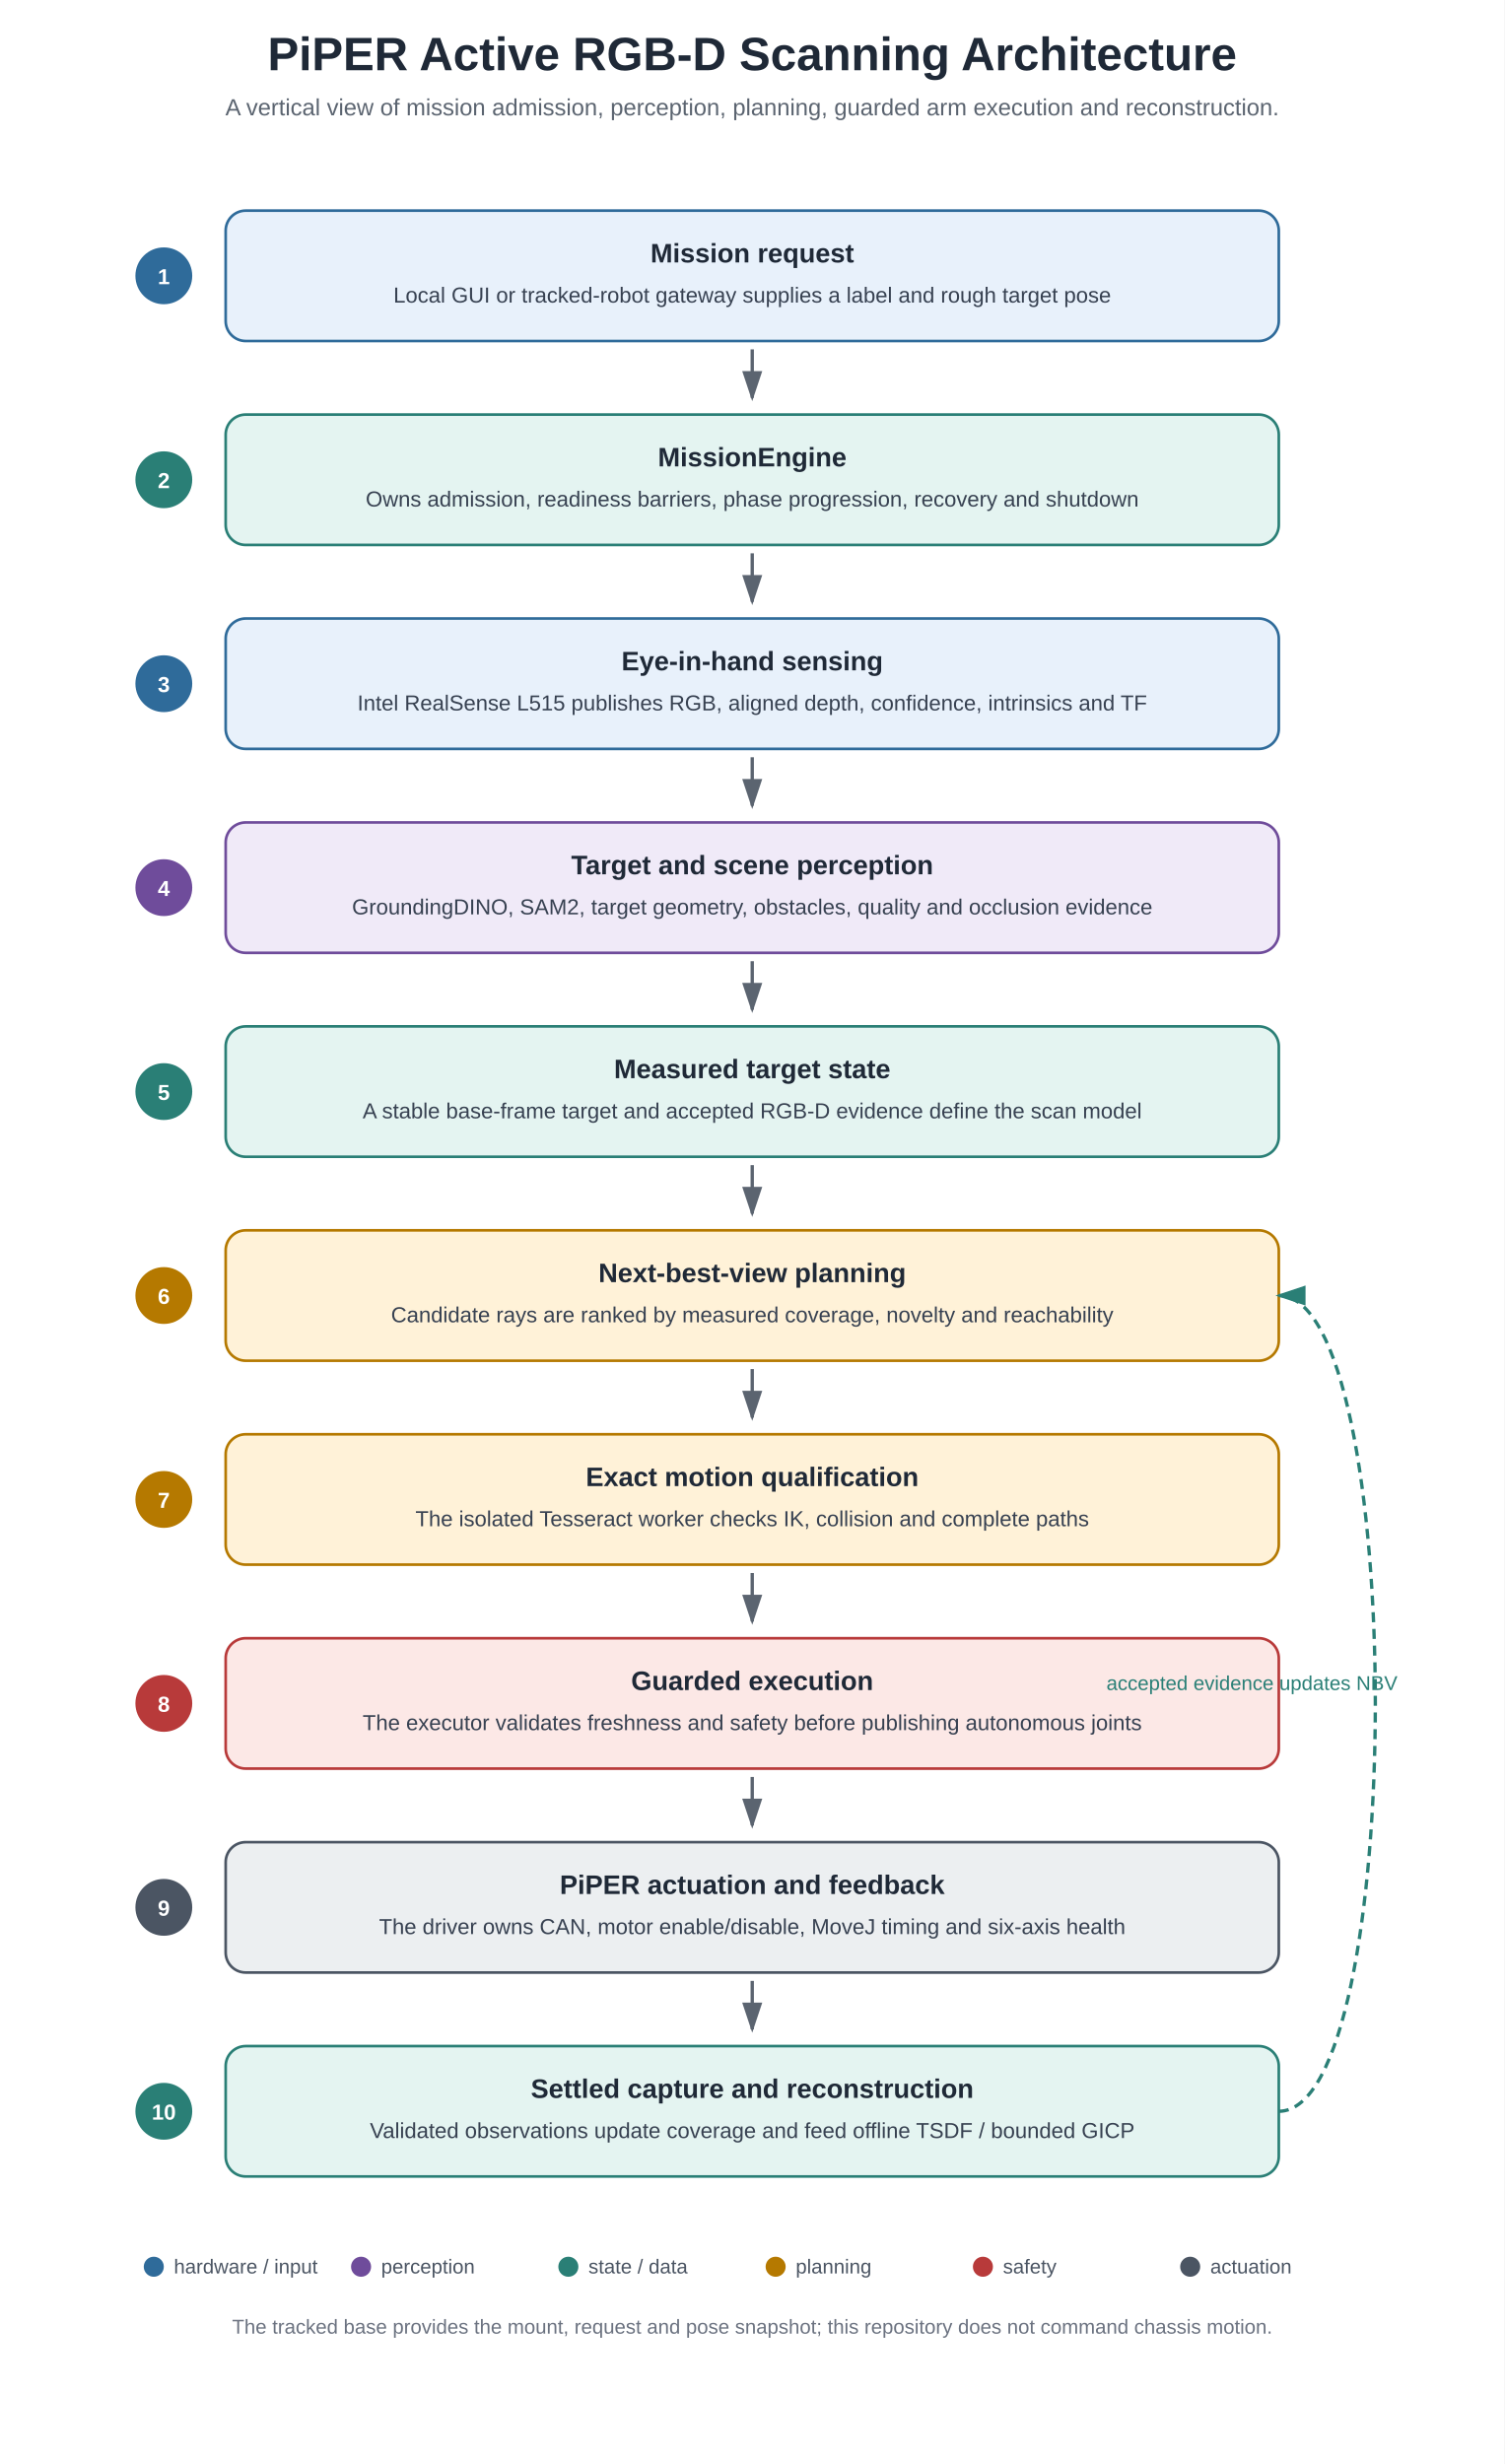
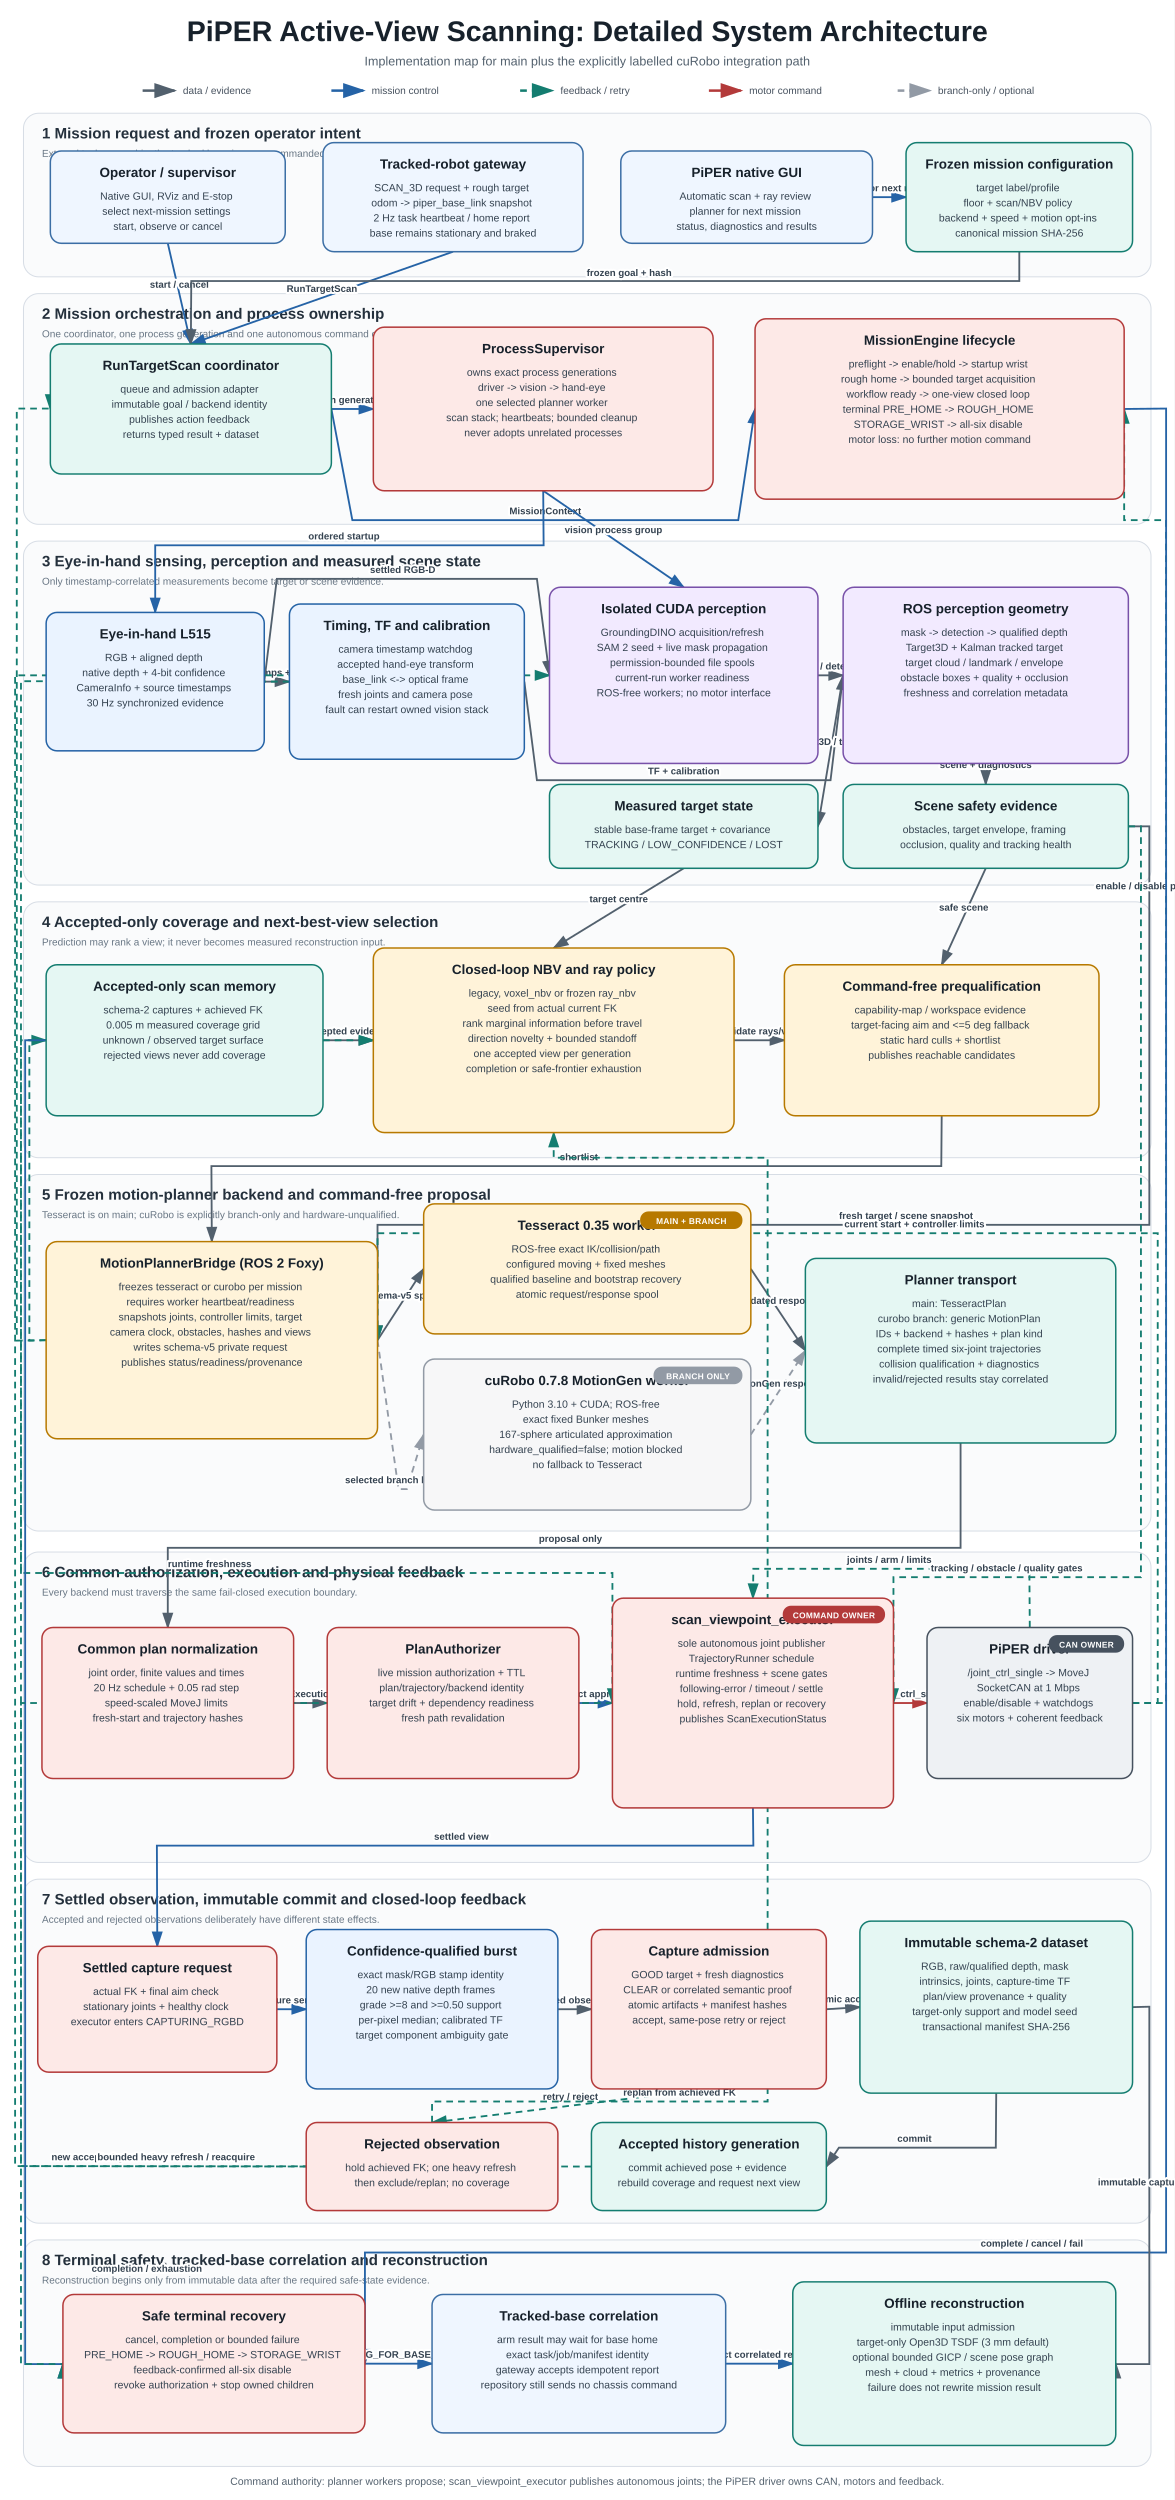
- <svg xmlns="http://www.w3.org/2000/svg" width="900" height="1474" viewBox="0 0 900 1474" role="img">
+ <svg xmlns="http://www.w3.org/2000/svg" width="1400" height="2980" viewBox="0 0 1400 2980" role="img">
  <defs>
-     <marker id="arrow" markerWidth="10" markerHeight="10" refX="8" refY="3" orient="auto" markerUnits="strokeWidth">
-       <path d="M0,0 L0,6 L9,3 z" fill="#5b6470" />
+     <marker id="data-arrow" markerWidth="10" markerHeight="10" refX="8" refY="3" orient="auto" markerUnits="strokeWidth">
+       <path d="M0,0 L0,6 L9,3 z" fill="#52606D" />
    </marker>
-     <marker id="feedback" markerWidth="10" markerHeight="10" refX="8" refY="3" orient="auto" markerUnits="strokeWidth">
-       <path d="M0,0 L0,6 L9,3 z" fill="#2a7f76" />
+     <marker id="control-arrow" markerWidth="10" markerHeight="10" refX="8" refY="3" orient="auto" markerUnits="strokeWidth">
+       <path d="M0,0 L0,6 L9,3 z" fill="#2563A6" />
+     </marker>
+     <marker id="feedback-arrow" markerWidth="10" markerHeight="10" refX="8" refY="3" orient="auto" markerUnits="strokeWidth">
+       <path d="M0,0 L0,6 L9,3 z" fill="#147D70" />
+     </marker>
+     <marker id="command-arrow" markerWidth="10" markerHeight="10" refX="8" refY="3" orient="auto" markerUnits="strokeWidth">
+       <path d="M0,0 L0,6 L9,3 z" fill="#B33A3A" />
+     </marker>
+     <marker id="optional-arrow" markerWidth="10" markerHeight="10" refX="8" refY="3" orient="auto" markerUnits="strokeWidth">
+       <path d="M0,0 L0,6 L9,3 z" fill="#929AA5" />
    </marker>
    <style>
-     .title{font:600 28px Arial,Helvetica,sans-serif;fill:#1f2937}
-     .subtitle{font:14px Arial,Helvetica,sans-serif;fill:#5b6470}
-     .stage{font:600 16px Arial,Helvetica,sans-serif;fill:#1f2937}
-     .detail{font:13px Arial,Helvetica,sans-serif;fill:#374151}
-     .index{font:600 13px Arial,Helvetica,sans-serif;fill:#ffffff}
-     .edge-label{font:12px Arial,Helvetica,sans-serif;fill:#2a7f76}
-     .legend{font:12px Arial,Helvetica,sans-serif;fill:#4b5563}
-     .note{font:12px Arial,Helvetica,sans-serif;fill:#6b7280}
-   </style>
+ .title{font:700 34px Arial,Helvetica,sans-serif;fill:#17212B}
+ .subtitle{font:15px Arial,Helvetica,sans-serif;fill:#52606D}
+ .lane-title{font:700 18px Arial,Helvetica,sans-serif;fill:#24303C}
+ .lane-subtitle{font:12px Arial,Helvetica,sans-serif;fill:#687684}
+ .node-title{font:700 16px Arial,Helvetica,sans-serif;fill:#17212B}
+ .detail{font:12.5px Arial,Helvetica,sans-serif;fill:#344250}
+ .edge-label{font:700 11.5px Arial,Helvetica,sans-serif;fill:#344250;paint-order:stroke;stroke:#fff;stroke-width:5px;stroke-linejoin:round}
+ .badge{font:700 10px Arial,Helvetica,sans-serif;fill:#fff;letter-spacing:.3px}
+ .legend{font:12px Arial,Helvetica,sans-serif;fill:#46515E}
+ .note{font:12.5px Arial,Helvetica,sans-serif;fill:#52606D}
+ </style>
  </defs>
-   <rect width="100%" height="100%" fill="#ffffff" />
-   <text x="450.0" y="42" class="title" text-anchor="middle">PiPER Active RGB-D Scanning Architecture</text>
-   <text x="450.0" y="69" class="subtitle" text-anchor="middle">A vertical view of mission admission, perception, planning, guarded arm execution and reconstruction.</text>
-   <path d="M 450.0 209 L 450.0 238" fill="none" stroke="#5b6470" stroke-width="2" marker-end="url(#arrow)" />
-   <path d="M 450.0 331 L 450.0 360" fill="none" stroke="#5b6470" stroke-width="2" marker-end="url(#arrow)" />
-   <path d="M 450.0 453 L 450.0 482" fill="none" stroke="#5b6470" stroke-width="2" marker-end="url(#arrow)" />
-   <path d="M 450.0 575 L 450.0 604" fill="none" stroke="#5b6470" stroke-width="2" marker-end="url(#arrow)" />
-   <path d="M 450.0 697 L 450.0 726" fill="none" stroke="#5b6470" stroke-width="2" marker-end="url(#arrow)" />
-   <path d="M 450.0 819 L 450.0 848" fill="none" stroke="#5b6470" stroke-width="2" marker-end="url(#arrow)" />
-   <path d="M 450.0 941 L 450.0 970" fill="none" stroke="#5b6470" stroke-width="2" marker-end="url(#arrow)" />
-   <path d="M 450.0 1063 L 450.0 1092" fill="none" stroke="#5b6470" stroke-width="2" marker-end="url(#arrow)" />
-   <path d="M 450.0 1185 L 450.0 1214" fill="none" stroke="#5b6470" stroke-width="2" marker-end="url(#arrow)" />
-   <rect x="135" y="126" width="630" height="78" rx="12" fill="#e8f1fb" stroke="#2f6b9a" stroke-width="1.6" />
-   <circle cx="98" cy="165.0" r="17" fill="#2f6b9a" />
-   <text x="98" y="170.0" class="index" text-anchor="middle">1</text>
-   <text x="450.0" y="157" class="stage" text-anchor="middle">Mission request</text>
-   <text x="450.0" y="181" class="detail" text-anchor="middle">Local GUI or tracked-robot gateway supplies a label and rough target pose</text>
-   <rect x="135" y="248" width="630" height="78" rx="12" fill="#e4f4f1" stroke="#2a7f76" stroke-width="1.6" />
-   <circle cx="98" cy="287.0" r="17" fill="#2a7f76" />
-   <text x="98" y="292.0" class="index" text-anchor="middle">2</text>
-   <text x="450.0" y="279" class="stage" text-anchor="middle">MissionEngine</text>
-   <text x="450.0" y="303" class="detail" text-anchor="middle">Owns admission, readiness barriers, phase progression, recovery and shutdown</text>
-   <rect x="135" y="370" width="630" height="78" rx="12" fill="#e8f1fb" stroke="#2f6b9a" stroke-width="1.6" />
-   <circle cx="98" cy="409.0" r="17" fill="#2f6b9a" />
-   <text x="98" y="414.0" class="index" text-anchor="middle">3</text>
-   <text x="450.0" y="401" class="stage" text-anchor="middle">Eye-in-hand sensing</text>
-   <text x="450.0" y="425" class="detail" text-anchor="middle">Intel RealSense L515 publishes RGB, aligned depth, confidence, intrinsics and TF</text>
-   <rect x="135" y="492" width="630" height="78" rx="12" fill="#f0eaf8" stroke="#6f4c9b" stroke-width="1.6" />
-   <circle cx="98" cy="531.0" r="17" fill="#6f4c9b" />
-   <text x="98" y="536.0" class="index" text-anchor="middle">4</text>
-   <text x="450.0" y="523" class="stage" text-anchor="middle">Target and scene perception</text>
-   <text x="450.0" y="547" class="detail" text-anchor="middle">GroundingDINO, SAM2, target geometry, obstacles, quality and occlusion evidence</text>
-   <rect x="135" y="614" width="630" height="78" rx="12" fill="#e4f4f1" stroke="#2a7f76" stroke-width="1.6" />
-   <circle cx="98" cy="653.0" r="17" fill="#2a7f76" />
-   <text x="98" y="658.0" class="index" text-anchor="middle">5</text>
-   <text x="450.0" y="645" class="stage" text-anchor="middle">Measured target state</text>
-   <text x="450.0" y="669" class="detail" text-anchor="middle">A stable base-frame target and accepted RGB-D evidence define the scan model</text>
-   <rect x="135" y="736" width="630" height="78" rx="12" fill="#fff2d8" stroke="#b57900" stroke-width="1.6" />
-   <circle cx="98" cy="775.0" r="17" fill="#b57900" />
-   <text x="98" y="780.0" class="index" text-anchor="middle">6</text>
-   <text x="450.0" y="767" class="stage" text-anchor="middle">Next-best-view planning</text>
-   <text x="450.0" y="791" class="detail" text-anchor="middle">Candidate rays are ranked by measured coverage, novelty and reachability</text>
-   <rect x="135" y="858" width="630" height="78" rx="12" fill="#fff2d8" stroke="#b57900" stroke-width="1.6" />
-   <circle cx="98" cy="897.0" r="17" fill="#b57900" />
-   <text x="98" y="902.0" class="index" text-anchor="middle">7</text>
-   <text x="450.0" y="889" class="stage" text-anchor="middle">Exact motion qualification</text>
-   <text x="450.0" y="913" class="detail" text-anchor="middle">The isolated Tesseract worker checks IK, collision and complete paths</text>
-   <rect x="135" y="980" width="630" height="78" rx="12" fill="#fce8e6" stroke="#b83a3a" stroke-width="1.6" />
-   <circle cx="98" cy="1019.0" r="17" fill="#b83a3a" />
-   <text x="98" y="1024.0" class="index" text-anchor="middle">8</text>
-   <text x="450.0" y="1011" class="stage" text-anchor="middle">Guarded execution</text>
-   <text x="450.0" y="1035" class="detail" text-anchor="middle">The executor validates freshness and safety before publishing autonomous joints</text>
-   <rect x="135" y="1102" width="630" height="78" rx="12" fill="#eceff1" stroke="#4b5563" stroke-width="1.6" />
-   <circle cx="98" cy="1141.0" r="17" fill="#4b5563" />
-   <text x="98" y="1146.0" class="index" text-anchor="middle">9</text>
-   <text x="450.0" y="1133" class="stage" text-anchor="middle">PiPER actuation and feedback</text>
-   <text x="450.0" y="1157" class="detail" text-anchor="middle">The driver owns CAN, motor enable/disable, MoveJ timing and six-axis health</text>
-   <rect x="135" y="1224" width="630" height="78" rx="12" fill="#e4f4f1" stroke="#2a7f76" stroke-width="1.6" />
-   <circle cx="98" cy="1263.0" r="17" fill="#2a7f76" />
-   <text x="98" y="1268.0" class="index" text-anchor="middle">10</text>
-   <text x="450.0" y="1255" class="stage" text-anchor="middle">Settled capture and reconstruction</text>
-   <text x="450.0" y="1279" class="detail" text-anchor="middle">Validated observations update coverage and feed offline TSDF / bounded GICP</text>
-   <path d="M 765 1263.0 C 842 1263.0, 842 775.0, 765 775.0" fill="none" stroke="#2a7f76" stroke-width="2" stroke-dasharray="6 4" marker-end="url(#feedback)" />
-   <text x="836" y="1011.0" class="edge-label" text-anchor="end">accepted evidence updates NBV</text>
-   <circle cx="92" cy="1356" r="6" fill="#2f6b9a" />
-   <text x="104" y="1360" class="legend" text-anchor="start">hardware / input</text>
-   <circle cx="216" cy="1356" r="6" fill="#6f4c9b" />
-   <text x="228" y="1360" class="legend" text-anchor="start">perception</text>
-   <circle cx="340" cy="1356" r="6" fill="#2a7f76" />
-   <text x="352" y="1360" class="legend" text-anchor="start">state / data</text>
-   <circle cx="464" cy="1356" r="6" fill="#b57900" />
-   <text x="476" y="1360" class="legend" text-anchor="start">planning</text>
-   <circle cx="588" cy="1356" r="6" fill="#b83a3a" />
-   <text x="600" y="1360" class="legend" text-anchor="start">safety</text>
-   <circle cx="712" cy="1356" r="6" fill="#4b5563" />
-   <text x="724" y="1360" class="legend" text-anchor="start">actuation</text>
-   <text x="450.0" y="1396" class="note" text-anchor="middle">The tracked base provides the mount, request and pose snapshot; this repository does not command chassis motion.</text>
+   <rect width="100%" height="100%" fill="#FFFFFF" />
+   <text x="700.0" y="49" class="title" text-anchor="middle">PiPER Active-View Scanning: Detailed System Architecture</text>
+   <text x="700.0" y="78" class="subtitle" text-anchor="middle">Implementation map for main plus the explicitly labelled cuRobo integration path</text>
+   <line x1="170" y1="108" x2="208" y2="108" stroke="#52606D" stroke-width="3" marker-end="url(#data-arrow)" />
+   <text x="218" y="112" class="legend" text-anchor="start">data / evidence</text>
+   <line x1="395" y1="108" x2="433" y2="108" stroke="#2563A6" stroke-width="3" marker-end="url(#control-arrow)" />
+   <text x="443" y="112" class="legend" text-anchor="start">mission control</text>
+   <line x1="620" y1="108" x2="658" y2="108" stroke="#147D70" stroke-width="3" stroke-dasharray="8 6" marker-end="url(#feedback-arrow)" />
+   <text x="668" y="112" class="legend" text-anchor="start">feedback / retry</text>
+   <line x1="845" y1="108" x2="883" y2="108" stroke="#B33A3A" stroke-width="3" marker-end="url(#command-arrow)" />
+   <text x="893" y="112" class="legend" text-anchor="start">motor command</text>
+   <line x1="1070" y1="108" x2="1108" y2="108" stroke="#929AA5" stroke-width="3" stroke-dasharray="8 6" marker-end="url(#optional-arrow)" />
+   <text x="1118" y="112" class="legend" text-anchor="start">branch-only / optional</text>
+   <rect x="28" y="135" width="1344" height="195" rx="18" fill="#FAFBFC" stroke="#D7DDE5" stroke-width="1.2" />
+   <text x="50" y="165" class="lane-title" text-anchor="start">1  Mission request and frozen operator intent</text>
+   <text x="50" y="187" class="lane-subtitle" text-anchor="start">External task ownership; the tracked base is never commanded here.</text>
+   <rect x="28" y="350" width="1344" height="275" rx="18" fill="#FAFBFC" stroke="#D7DDE5" stroke-width="1.2" />
+   <text x="50" y="380" class="lane-title" text-anchor="start">2  Mission orchestration and process ownership</text>
+   <text x="50" y="402" class="lane-subtitle" text-anchor="start">One coordinator, one process generation and one autonomous command owner.</text>
+   <rect x="28" y="645" width="1344" height="410" rx="18" fill="#FAFBFC" stroke="#D7DDE5" stroke-width="1.2" />
+   <text x="50" y="675" class="lane-title" text-anchor="start">3  Eye-in-hand sensing, perception and measured scene state</text>
+   <text x="50" y="697" class="lane-subtitle" text-anchor="start">Only timestamp-correlated measurements become target or scene evidence.</text>
+   <rect x="28" y="1075" width="1344" height="305" rx="18" fill="#FAFBFC" stroke="#D7DDE5" stroke-width="1.2" />
+   <text x="50" y="1105" class="lane-title" text-anchor="start">4  Accepted-only coverage and next-best-view selection</text>
+   <text x="50" y="1127" class="lane-subtitle" text-anchor="start">Prediction may rank a view; it never becomes measured reconstruction input.</text>
+   <rect x="28" y="1400" width="1344" height="425" rx="18" fill="#FAFBFC" stroke="#D7DDE5" stroke-width="1.2" />
+   <text x="50" y="1430" class="lane-title" text-anchor="start">5  Frozen motion-planner backend and command-free proposal</text>
+   <text x="50" y="1452" class="lane-subtitle" text-anchor="start">Tesseract is on main; cuRobo is explicitly branch-only and hardware-unqualified.</text>
+   <rect x="28" y="1850" width="1344" height="370" rx="18" fill="#FAFBFC" stroke="#D7DDE5" stroke-width="1.2" />
+   <text x="50" y="1880" class="lane-title" text-anchor="start">6  Common authorization, execution and physical feedback</text>
+   <text x="50" y="1902" class="lane-subtitle" text-anchor="start">Every backend must traverse the same fail-closed execution boundary.</text>
+   <rect x="28" y="2240" width="1344" height="410" rx="18" fill="#FAFBFC" stroke="#D7DDE5" stroke-width="1.2" />
+   <text x="50" y="2270" class="lane-title" text-anchor="start">7  Settled observation, immutable commit and closed-loop feedback</text>
+   <text x="50" y="2292" class="lane-subtitle" text-anchor="start">Accepted and rejected observations deliberately have different state effects.</text>
+   <rect x="28" y="2670" width="1344" height="270" rx="18" fill="#FAFBFC" stroke="#D7DDE5" stroke-width="1.2" />
+   <text x="50" y="2700" class="lane-title" text-anchor="start">8  Terminal safety, tracked-base correlation and reconstruction</text>
+   <text x="50" y="2722" class="lane-subtitle" text-anchor="start">Reconstruction begins only from immutable data after the required safe-state evidence.</text>
+   <polyline points="200.0,290 227.5,410" fill="none" stroke="#2563A6" stroke-width="2.2" marker-end="url(#control-arrow)" />
+   <text x="213.75" y="343.0" class="edge-label" text-anchor="middle">start / cancel</text>
+   <polyline points="540.0,300 227.5,410" fill="none" stroke="#2563A6" stroke-width="2.2" marker-end="url(#control-arrow)" />
+   <text x="383.75" y="348.0" class="edge-label" text-anchor="middle">RunTargetScan</text>
+   <polyline points="1040,235.0 1080,235.0" fill="none" stroke="#2563A6" stroke-width="2.2" marker-end="url(#control-arrow)" />
+   <text x="1060.0" y="228.0" class="edge-label" text-anchor="middle">apply for next mission</text>
+   <polyline points="1215.0,300 1215,335 228,335 227.5,410" fill="none" stroke="#52606D" stroke-width="2.2" marker-end="url(#data-arrow)" />
+   <text x="750" y="329" class="edge-label" text-anchor="middle">frozen goal + hash</text>
+   <polyline points="395,487.5 445,487.5" fill="none" stroke="#2563A6" stroke-width="2.2" marker-end="url(#control-arrow)" />
+   <text x="420.0" y="480.5" class="edge-label" text-anchor="middle">own generation</text>
+   <polyline points="395,487.5 420,620 880,620 900,487.5" fill="none" stroke="#2563A6" stroke-width="2.2" marker-end="url(#control-arrow)" />
+   <text x="650" y="613" class="edge-label" text-anchor="middle">MissionContext</text>
+   <polyline points="647.5,585 648,650 185,650 185.0,730" fill="none" stroke="#2563A6" stroke-width="2.2" marker-end="url(#control-arrow)" />
+   <text x="410" y="643" class="edge-label" text-anchor="middle">ordered startup</text>
+   <polyline points="647.5,585 815.0,700" fill="none" stroke="#2563A6" stroke-width="2.2" marker-end="url(#control-arrow)" />
+   <text x="731.25" y="635.5" class="edge-label" text-anchor="middle">vision process group</text>
+   <polyline points="315,812.5 345,812.5" fill="none" stroke="#52606D" stroke-width="2.2" marker-end="url(#data-arrow)" />
+   <text x="330.0" y="805.5" class="edge-label" text-anchor="middle">timestamps + frames</text>
+   <polyline points="315,812.5 330,690 640,690 655,805.0" fill="none" stroke="#52606D" stroke-width="2.2" marker-end="url(#data-arrow)" />
+   <text x="480" y="683" class="edge-label" text-anchor="middle">settled RGB-D</text>
+   <polyline points="625,812.5 640,930 990,930 1005,805.0" fill="none" stroke="#52606D" stroke-width="2.2" marker-end="url(#data-arrow)" />
+   <text x="815" y="923" class="edge-label" text-anchor="middle">TF + calibration</text>
+   <polyline points="975,805.0 1005,805.0" fill="none" stroke="#52606D" stroke-width="2.2" marker-end="url(#data-arrow)" />
+   <text x="990.0" y="798.0" class="edge-label" text-anchor="middle">mask / detection</text>
+   <polyline points="1005,805.0 975,985.0" fill="none" stroke="#52606D" stroke-width="2.2" marker-end="url(#data-arrow)" />
+   <text x="990.0" y="888.0" class="edge-label" text-anchor="middle">Target3D / tracker</text>
+   <polyline points="1175.0,910 1175.0,935" fill="none" stroke="#52606D" stroke-width="2.2" marker-end="url(#data-arrow)" />
+   <text x="1175.0" y="915.5" class="edge-label" text-anchor="middle">scene + diagnostics</text>
+   <polyline points="815.0,1035 660.0,1130" fill="none" stroke="#52606D" stroke-width="2.2" marker-end="url(#data-arrow)" />
+   <text x="737.5" y="1075.5" class="edge-label" text-anchor="middle">target centre</text>
+   <polyline points="1175.0,1035 1122.5,1150" fill="none" stroke="#52606D" stroke-width="2.2" marker-end="url(#data-arrow)" />
+   <text x="1148.75" y="1085.5" class="edge-label" text-anchor="middle">safe scene</text>
+   <polyline points="385,1240.0 445,1240.0" fill="none" stroke="#52606D" stroke-width="2.2" marker-end="url(#data-arrow)" />
+   <text x="415.0" y="1233.0" class="edge-label" text-anchor="middle">accepted evidence</text>
+   <polyline points="875,1240.0 935,1240.0" fill="none" stroke="#52606D" stroke-width="2.2" marker-end="url(#data-arrow)" />
+   <text x="905.0" y="1233.0" class="edge-label" text-anchor="middle">candidate rays/views</text>
+   <polyline points="1122.5,1330 1122,1390 252,1390 252.5,1480" fill="none" stroke="#52606D" stroke-width="2.2" marker-end="url(#data-arrow)" />
+   <text x="690" y="1383" class="edge-label" text-anchor="middle">shortlist</text>
+   <polyline points="1345,985.0 1370,985 1370,1460 450,1460 450,1597.5" fill="none" stroke="#52606D" stroke-width="2.2" marker-end="url(#data-arrow)" />
+   <text x="1080" y="1453" class="edge-label" text-anchor="middle">fresh target / scene snapshot</text>
+   <polyline points="450,1597.5 505,1512.5" fill="none" stroke="#52606D" stroke-width="2.2" marker-end="url(#data-arrow)" />
+   <text x="477.5" y="1548.0" class="edge-label" text-anchor="middle">schema-v5 spool</text>
+   <polyline points="450,1597.5 475,1775 485,1775 505,1710.0" fill="none" stroke="#929AA5" stroke-width="2.2" stroke-dasharray="8 6" marker-end="url(#optional-arrow)" />
+   <text x="480" y="1768" class="edge-label" text-anchor="middle">selected branch backend</text>
+   <polyline points="895,1512.5 960,1610.0" fill="none" stroke="#52606D" stroke-width="2.2" marker-end="url(#data-arrow)" />
+   <text x="927.5" y="1554.25" class="edge-label" text-anchor="middle">validated response</text>
+   <polyline points="895,1710.0 960,1610.0" fill="none" stroke="#929AA5" stroke-width="2.2" stroke-dasharray="8 6" marker-end="url(#optional-arrow)" />
+   <text x="927.5" y="1653.0" class="edge-label" text-anchor="middle">MotionGen response</text>
+   <polyline points="1145.0,1720 1145,1845 200,1845 200.0,1940" fill="none" stroke="#52606D" stroke-width="2.2" marker-end="url(#data-arrow)" />
+   <text x="680" y="1838" class="edge-label" text-anchor="middle">proposal only</text>
+   <polyline points="350,2030.0 390,2030.0" fill="none" stroke="#52606D" stroke-width="2.2" marker-end="url(#data-arrow)" />
+   <text x="370.0" y="2023.0" class="edge-label" text-anchor="middle">ScanExecutionPlan</text>
+   <polyline points="690,2030.0 730,2030.0" fill="none" stroke="#2563A6" stroke-width="2.2" marker-end="url(#control-arrow)" />
+   <text x="710.0" y="2023.0" class="edge-label" text-anchor="middle">exact approval</text>
+   <polyline points="1065,2030.0 1105,2030.0" fill="none" stroke="#B33A3A" stroke-width="2.2" marker-end="url(#command-arrow)" />
+   <text x="1085.0" y="2023.0" class="edge-label" text-anchor="middle">/joint_ctrl_single</text>
+   <polyline points="1227.5,1940 1227,1870 898,1870 897.5,1905" fill="none" stroke="#147D70" stroke-width="2.2" stroke-dasharray="8 6" marker-end="url(#feedback-arrow)" />
+   <text x="1060" y="1863" class="edge-label" text-anchor="middle">joints / arm / limits</text>
+   <polyline points="1350,2030.0 1380,2030 1380,1470 450,1470 450,1597.5" fill="none" stroke="#147D70" stroke-width="2.2" stroke-dasharray="8 6" marker-end="url(#feedback-arrow)" />
+   <text x="1090" y="1463" class="edge-label" text-anchor="middle">current start + controller limits</text>
+   <polyline points="1350,2030.0 1390,2030 1390,620 1340,620 1340,487.5" fill="none" stroke="#147D70" stroke-width="2.2" stroke-dasharray="8 6" marker-end="url(#feedback-arrow)" />
+   <text x="1365" y="1060" class="edge-label" text-anchor="middle">enable / disable proof</text>
+   <polyline points="345,812.5 25,812 25,1875 730,1875 730,2030.0" fill="none" stroke="#147D70" stroke-width="2.2" stroke-dasharray="8 6" marker-end="url(#feedback-arrow)" />
+   <text x="250" y="1868" class="edge-label" text-anchor="middle">runtime freshness</text>
+   <polyline points="1345,985.0 1360,985 1360,1880 1065,1880 1065,2030.0" fill="none" stroke="#147D70" stroke-width="2.2" stroke-dasharray="8 6" marker-end="url(#feedback-arrow)" />
+   <text x="1200" y="1873" class="edge-label" text-anchor="middle">tracking / obstacle / quality gates</text>
+   <polyline points="897.5,2155 898,2200 187,2200 187.5,2320" fill="none" stroke="#2563A6" stroke-width="2.2" marker-end="url(#control-arrow)" />
+   <text x="550" y="2193" class="edge-label" text-anchor="middle">settled view</text>
+   <polyline points="330,2395.0 365,2395.0" fill="none" stroke="#2563A6" stroke-width="2.2" marker-end="url(#control-arrow)" />
+   <text x="347.5" y="2388.0" class="edge-label" text-anchor="middle">capture service</text>
+   <polyline points="665,2395.0 705,2395.0" fill="none" stroke="#52606D" stroke-width="2.2" marker-end="url(#data-arrow)" />
+   <text x="685.0" y="2388.0" class="edge-label" text-anchor="middle">qualified observation</text>
+   <polyline points="985,2395.0 1025,2392.5" fill="none" stroke="#52606D" stroke-width="2.2" marker-end="url(#data-arrow)" />
+   <text x="1005.0" y="2386.75" class="edge-label" text-anchor="middle">atomic accept</text>
+   <polyline points="845.0,2490 515.0,2530" fill="none" stroke="#147D70" stroke-width="2.2" stroke-dasharray="8 6" marker-end="url(#feedback-arrow)" />
+   <text x="680.0" y="2503.0" class="edge-label" text-anchor="middle">retry / reject</text>
+   <polyline points="1187.5,2495 1187,2560 1000,2560 985,2582.5" fill="none" stroke="#52606D" stroke-width="2.2" marker-end="url(#data-arrow)" />
+   <text x="1090" y="2553" class="edge-label" text-anchor="middle">commit</text>
+   <polyline points="705,2582.5 25,2582 25,1240 55,1240 55,1240.0" fill="none" stroke="#147D70" stroke-width="2.2" stroke-dasharray="8 6" marker-end="url(#feedback-arrow)" />
+   <text x="130" y="2575" class="edge-label" text-anchor="middle">new accepted generation</text>
+   <polyline points="365,2582.5 18,2582 18,805 655,805 655,805.0" fill="none" stroke="#147D70" stroke-width="2.2" stroke-dasharray="8 6" marker-end="url(#feedback-arrow)" />
+   <text x="210" y="2575" class="edge-label" text-anchor="middle">bounded heavy refresh / reacquire</text>
+   <polyline points="515.0,2530 515,2505 915,2505 915,1380 660,1380 660.0,1350" fill="none" stroke="#147D70" stroke-width="2.2" stroke-dasharray="8 6" marker-end="url(#feedback-arrow)" />
+   <text x="810" y="2498" class="edge-label" text-anchor="middle">replan from achieved FK</text>
+   <polyline points="55,1597.5 35,1598 35,1240 445,1240 445,1240.0" fill="none" stroke="#147D70" stroke-width="2.2" stroke-dasharray="8 6" marker-end="url(#feedback-arrow)" />
+   <text x="190" y="1591" class="edge-label" text-anchor="middle">reject / retire ray; no fallback</text>
+   <polyline points="55,1597.5 20,1598 20,487 60,487 60,487.5" fill="none" stroke="#147D70" stroke-width="2.2" stroke-dasharray="8 6" marker-end="url(#feedback-arrow)" />
+   <text x="160" y="1591" class="edge-label" text-anchor="middle">readiness + status blockers</text>
+   <polyline points="1340,487.5 1390,487 1390,2685 435,2685 435,2817.5" fill="none" stroke="#2563A6" stroke-width="2.2" marker-end="url(#control-arrow)" />
+   <text x="1230" y="2678" class="edge-label" text-anchor="middle">complete / cancel / fail</text>
+   <polyline points="55,1240.0 30,1240 30,2818 75,2818 75,2817.5" fill="none" stroke="#2563A6" stroke-width="2.2" marker-end="url(#control-arrow)" />
+   <text x="175" y="2708" class="edge-label" text-anchor="middle">completion / exhaustion</text>
+   <polyline points="730,2030.0 25,2030 25,2818 75,2818 75,2817.5" fill="none" stroke="#147D70" stroke-width="2.2" stroke-dasharray="8 6" marker-end="url(#feedback-arrow)" />
+   <text x="160" y="2023" class="edge-label" text-anchor="middle">fault or cancellation</text>
+   <polyline points="435,2817.5 515,2817.5" fill="none" stroke="#2563A6" stroke-width="2.2" marker-end="url(#control-arrow)" />
+   <text x="475.0" y="2810.5" class="edge-label" text-anchor="middle">WAITING_FOR_BASE_HOME</text>
+   <polyline points="865,2817.5 945,2817.5" fill="none" stroke="#2563A6" stroke-width="2.2" marker-end="url(#control-arrow)" />
+   <text x="905.0" y="2810.5" class="edge-label" text-anchor="middle">exact correlated report</text>
+   <polyline points="1350,2392.5 1370,2392 1370,2818 1330,2818 1330,2817.5" fill="none" stroke="#52606D" stroke-width="2.2" marker-end="url(#data-arrow)" />
+   <text x="1363" y="2605" class="edge-label" text-anchor="middle">immutable captures</text>
+   <rect x="60" y="180" width="280" height="110" rx="13" fill="#EFF6FF" stroke="#3B6EA5" stroke-width="1.8" />
+   <text x="200.0" y="211" class="node-title" text-anchor="middle">Operator / supervisor</text>
+   <text x="200.0" y="238" class="detail" text-anchor="middle">
+     <tspan x="200.0" dy="0">Native GUI, RViz and E-stop</tspan>
+     <tspan x="200.0" dy="18">select next-mission settings</tspan>
+     <tspan x="200.0" dy="18">start, observe or cancel</tspan>
+   </text>
+   <rect x="385" y="170" width="310" height="130" rx="13" fill="#EFF6FF" stroke="#3B6EA5" stroke-width="1.8" />
+   <text x="540.0" y="201" class="node-title" text-anchor="middle">Tracked-robot gateway</text>
+   <text x="540.0" y="228" class="detail" text-anchor="middle">
+     <tspan x="540.0" dy="0">SCAN_3D request + rough target</tspan>
+     <tspan x="540.0" dy="18">odom -&gt; piper_base_link snapshot</tspan>
+     <tspan x="540.0" dy="18">2 Hz task heartbeat / home report</tspan>
+     <tspan x="540.0" dy="18">base remains stationary and braked</tspan>
+   </text>
+   <rect x="740" y="180" width="300" height="110" rx="13" fill="#EFF6FF" stroke="#3B6EA5" stroke-width="1.8" />
+   <text x="890.0" y="211" class="node-title" text-anchor="middle">PiPER native GUI</text>
+   <text x="890.0" y="238" class="detail" text-anchor="middle">
+     <tspan x="890.0" dy="0">Automatic scan + ray review</tspan>
+     <tspan x="890.0" dy="18">planner for next mission</tspan>
+     <tspan x="890.0" dy="18">status, diagnostics and results</tspan>
+   </text>
+   <rect x="1080" y="170" width="270" height="130" rx="13" fill="#E5F7F3" stroke="#147D70" stroke-width="1.8" />
+   <text x="1215.0" y="201" class="node-title" text-anchor="middle">Frozen mission configuration</text>
+   <text x="1215.0" y="228" class="detail" text-anchor="middle">
+     <tspan x="1215.0" dy="0">target label/profile</tspan>
+     <tspan x="1215.0" dy="18">floor + scan/NBV policy</tspan>
+     <tspan x="1215.0" dy="18">backend + speed + motion opt-ins</tspan>
+     <tspan x="1215.0" dy="18">canonical mission SHA-256</tspan>
+   </text>
+   <rect x="60" y="410" width="335" height="155" rx="13" fill="#E5F7F3" stroke="#147D70" stroke-width="1.8" />
+   <text x="227.5" y="441" class="node-title" text-anchor="middle">RunTargetScan coordinator</text>
+   <text x="227.5" y="468" class="detail" text-anchor="middle">
+     <tspan x="227.5" dy="0">queue and admission adapter</tspan>
+     <tspan x="227.5" dy="18">immutable goal / backend identity</tspan>
+     <tspan x="227.5" dy="18">publishes action feedback</tspan>
+     <tspan x="227.5" dy="18">returns typed result + dataset</tspan>
+   </text>
+   <rect x="445" y="390" width="405" height="195" rx="13" fill="#FDE9E7" stroke="#B33A3A" stroke-width="1.8" />
+   <text x="647.5" y="421" class="node-title" text-anchor="middle">ProcessSupervisor</text>
+   <text x="647.5" y="448" class="detail" text-anchor="middle">
+     <tspan x="647.5" dy="0">owns exact process generations</tspan>
+     <tspan x="647.5" dy="18">driver -&gt; vision -&gt; hand-eye</tspan>
+     <tspan x="647.5" dy="18">one selected planner worker</tspan>
+     <tspan x="647.5" dy="18">scan stack; heartbeats; bounded cleanup</tspan>
+     <tspan x="647.5" dy="18">never adopts unrelated processes</tspan>
+   </text>
+   <rect x="900" y="380" width="440" height="215" rx="13" fill="#FDE9E7" stroke="#B33A3A" stroke-width="1.8" />
+   <text x="1120.0" y="411" class="node-title" text-anchor="middle">MissionEngine lifecycle</text>
+   <text x="1120.0" y="438" class="detail" text-anchor="middle">
+     <tspan x="1120.0" dy="0">preflight -&gt; enable/hold -&gt; startup wrist</tspan>
+     <tspan x="1120.0" dy="18">rough home -&gt; bounded target acquisition</tspan>
+     <tspan x="1120.0" dy="18">workflow ready -&gt; one-view closed loop</tspan>
+     <tspan x="1120.0" dy="18">terminal PRE_HOME -&gt; ROUGH_HOME</tspan>
+     <tspan x="1120.0" dy="18">STORAGE_WRIST -&gt; all-six disable</tspan>
+     <tspan x="1120.0" dy="18">motor loss: no further motion command</tspan>
+   </text>
+   <rect x="55" y="730" width="260" height="165" rx="13" fill="#EAF3FF" stroke="#2563A6" stroke-width="1.8" />
+   <text x="185.0" y="761" class="node-title" text-anchor="middle">Eye-in-hand L515</text>
+   <text x="185.0" y="788" class="detail" text-anchor="middle">
+     <tspan x="185.0" dy="0">RGB + aligned depth</tspan>
+     <tspan x="185.0" dy="18">native depth + 4-bit confidence</tspan>
+     <tspan x="185.0" dy="18">CameraInfo + source timestamps</tspan>
+     <tspan x="185.0" dy="18">30 Hz synchronized evidence</tspan>
+   </text>
+   <rect x="345" y="720" width="280" height="185" rx="13" fill="#EAF3FF" stroke="#2563A6" stroke-width="1.8" />
+   <text x="485.0" y="751" class="node-title" text-anchor="middle">Timing, TF and calibration</text>
+   <text x="485.0" y="778" class="detail" text-anchor="middle">
+     <tspan x="485.0" dy="0">camera timestamp watchdog</tspan>
+     <tspan x="485.0" dy="18">accepted hand-eye transform</tspan>
+     <tspan x="485.0" dy="18">base_link &lt;-&gt; optical frame</tspan>
+     <tspan x="485.0" dy="18">fresh joints and camera pose</tspan>
+     <tspan x="485.0" dy="18">fault can restart owned vision stack</tspan>
+   </text>
+   <rect x="655" y="700" width="320" height="210" rx="13" fill="#F2EAFF" stroke="#7851A9" stroke-width="1.8" />
+   <text x="815.0" y="731" class="node-title" text-anchor="middle">Isolated CUDA perception</text>
+   <text x="815.0" y="758" class="detail" text-anchor="middle">
+     <tspan x="815.0" dy="0">GroundingDINO acquisition/refresh</tspan>
+     <tspan x="815.0" dy="18">SAM 2 seed + live mask propagation</tspan>
+     <tspan x="815.0" dy="18">permission-bounded file spools</tspan>
+     <tspan x="815.0" dy="18">current-run worker readiness</tspan>
+     <tspan x="815.0" dy="18">ROS-free workers; no motor interface</tspan>
+   </text>
+   <rect x="1005" y="700" width="340" height="210" rx="13" fill="#F2EAFF" stroke="#7851A9" stroke-width="1.8" />
+   <text x="1175.0" y="731" class="node-title" text-anchor="middle">ROS perception geometry</text>
+   <text x="1175.0" y="758" class="detail" text-anchor="middle">
+     <tspan x="1175.0" dy="0">mask -&gt; detection -&gt; qualified depth</tspan>
+     <tspan x="1175.0" dy="18">Target3D + Kalman tracked target</tspan>
+     <tspan x="1175.0" dy="18">target cloud / landmark / envelope</tspan>
+     <tspan x="1175.0" dy="18">obstacle boxes + quality + occlusion</tspan>
+     <tspan x="1175.0" dy="18">freshness and correlation metadata</tspan>
+   </text>
+   <rect x="655" y="935" width="320" height="100" rx="13" fill="#E5F7F3" stroke="#147D70" stroke-width="1.8" />
+   <text x="815.0" y="966" class="node-title" text-anchor="middle">Measured target state</text>
+   <text x="815.0" y="993" class="detail" text-anchor="middle">
+     <tspan x="815.0" dy="0">stable base-frame target + covariance</tspan>
+     <tspan x="815.0" dy="18">TRACKING / LOW_CONFIDENCE / LOST</tspan>
+   </text>
+   <rect x="1005" y="935" width="340" height="100" rx="13" fill="#E5F7F3" stroke="#147D70" stroke-width="1.8" />
+   <text x="1175.0" y="966" class="node-title" text-anchor="middle">Scene safety evidence</text>
+   <text x="1175.0" y="993" class="detail" text-anchor="middle">
+     <tspan x="1175.0" dy="0">obstacles, target envelope, framing</tspan>
+     <tspan x="1175.0" dy="18">occlusion, quality and tracking health</tspan>
+   </text>
+   <rect x="55" y="1150" width="330" height="180" rx="13" fill="#E5F7F3" stroke="#147D70" stroke-width="1.8" />
+   <text x="220.0" y="1181" class="node-title" text-anchor="middle">Accepted-only scan memory</text>
+   <text x="220.0" y="1208" class="detail" text-anchor="middle">
+     <tspan x="220.0" dy="0">schema-2 captures + achieved FK</tspan>
+     <tspan x="220.0" dy="18">0.005 m measured coverage grid</tspan>
+     <tspan x="220.0" dy="18">unknown / observed target surface</tspan>
+     <tspan x="220.0" dy="18">rejected views never add coverage</tspan>
+   </text>
+   <rect x="445" y="1130" width="430" height="220" rx="13" fill="#FFF3D9" stroke="#B77900" stroke-width="1.8" />
+   <text x="660.0" y="1161" class="node-title" text-anchor="middle">Closed-loop NBV and ray policy</text>
+   <text x="660.0" y="1188" class="detail" text-anchor="middle">
+     <tspan x="660.0" dy="0">legacy, voxel_nbv or frozen ray_nbv</tspan>
+     <tspan x="660.0" dy="18">seed from actual current FK</tspan>
+     <tspan x="660.0" dy="18">rank marginal information before travel</tspan>
+     <tspan x="660.0" dy="18">direction novelty + bounded standoff</tspan>
+     <tspan x="660.0" dy="18">one accepted view per generation</tspan>
+     <tspan x="660.0" dy="18">completion or safe-frontier exhaustion</tspan>
+   </text>
+   <rect x="935" y="1150" width="375" height="180" rx="13" fill="#FFF3D9" stroke="#B77900" stroke-width="1.8" />
+   <text x="1122.5" y="1181" class="node-title" text-anchor="middle">Command-free prequalification</text>
+   <text x="1122.5" y="1208" class="detail" text-anchor="middle">
+     <tspan x="1122.5" dy="0">capability-map / workspace evidence</tspan>
+     <tspan x="1122.5" dy="18">target-facing aim and &lt;=5 deg fallback</tspan>
+     <tspan x="1122.5" dy="18">static hard culls + shortlist</tspan>
+     <tspan x="1122.5" dy="18">publishes reachable candidates</tspan>
+   </text>
+   <rect x="55" y="1480" width="395" height="235" rx="13" fill="#FFF3D9" stroke="#B77900" stroke-width="1.8" />
+   <text x="252.5" y="1511" class="node-title" text-anchor="middle">MotionPlannerBridge (ROS 2 Foxy)</text>
+   <text x="252.5" y="1538" class="detail" text-anchor="middle">
+     <tspan x="252.5" dy="0">freezes tesseract or curobo per mission</tspan>
+     <tspan x="252.5" dy="18">requires worker heartbeat/readiness</tspan>
+     <tspan x="252.5" dy="18">snapshots joints, controller limits, target</tspan>
+     <tspan x="252.5" dy="18">camera clock, obstacles, hashes and views</tspan>
+     <tspan x="252.5" dy="18">writes schema-v5 private request</tspan>
+     <tspan x="252.5" dy="18">publishes status/readiness/provenance</tspan>
+   </text>
+   <rect x="505" y="1435" width="390" height="155" rx="13" fill="#FFF3D9" stroke="#B77900" stroke-width="1.8" />
+   <text x="700.0" y="1466" class="node-title" text-anchor="middle">Tesseract 0.35 worker</text>
+   <text x="700.0" y="1493" class="detail" text-anchor="middle">
+     <tspan x="700.0" dy="0">ROS-free exact IK/collision/path</tspan>
+     <tspan x="700.0" dy="18">configured moving + fixed meshes</tspan>
+     <tspan x="700.0" dy="18">qualified baseline and bootstrap recovery</tspan>
+     <tspan x="700.0" dy="18">atomic request/response spool</tspan>
+   </text>
+   <rect x="763" y="1444" width="122" height="21" rx="10" fill="#B77900" />
+   <text x="824.0" y="1459" class="badge" text-anchor="middle">MAIN + BRANCH</text>
+   <rect x="505" y="1620" width="390" height="180" rx="13" fill="#F7F7F8" stroke="#929AA5" stroke-width="1.8" />
+   <text x="700.0" y="1651" class="node-title" text-anchor="middle">cuRobo 0.7.8 MotionGen worker</text>
+   <text x="700.0" y="1678" class="detail" text-anchor="middle">
+     <tspan x="700.0" dy="0">Python 3.10 + CUDA; ROS-free</tspan>
+     <tspan x="700.0" dy="18">exact fixed Bunker meshes</tspan>
+     <tspan x="700.0" dy="18">167-sphere articulated approximation</tspan>
+     <tspan x="700.0" dy="18">hardware_qualified=false; motion blocked</tspan>
+     <tspan x="700.0" dy="18">no fallback to Tesseract</tspan>
+   </text>
+   <rect x="779" y="1629" width="106" height="21" rx="10" fill="#929AA5" />
+   <text x="832.0" y="1644" class="badge" text-anchor="middle">BRANCH ONLY</text>
+   <rect x="960" y="1500" width="370" height="220" rx="13" fill="#E5F7F3" stroke="#147D70" stroke-width="1.8" />
+   <text x="1145.0" y="1531" class="node-title" text-anchor="middle">Planner transport</text>
+   <text x="1145.0" y="1558" class="detail" text-anchor="middle">
+     <tspan x="1145.0" dy="0">main: TesseractPlan</tspan>
+     <tspan x="1145.0" dy="18">curobo branch: generic MotionPlan</tspan>
+     <tspan x="1145.0" dy="18">IDs + backend + hashes + plan kind</tspan>
+     <tspan x="1145.0" dy="18">complete timed six-joint trajectories</tspan>
+     <tspan x="1145.0" dy="18">collision qualification + diagnostics</tspan>
+     <tspan x="1145.0" dy="18">invalid/rejected results stay correlated</tspan>
+   </text>
+   <rect x="50" y="1940" width="300" height="180" rx="13" fill="#FDE9E7" stroke="#B33A3A" stroke-width="1.8" />
+   <text x="200.0" y="1971" class="node-title" text-anchor="middle">Common plan normalization</text>
+   <text x="200.0" y="1998" class="detail" text-anchor="middle">
+     <tspan x="200.0" dy="0">joint order, finite values and times</tspan>
+     <tspan x="200.0" dy="18">20 Hz schedule + 0.05 rad step</tspan>
+     <tspan x="200.0" dy="18">speed-scaled MoveJ limits</tspan>
+     <tspan x="200.0" dy="18">fresh-start and trajectory hashes</tspan>
+   </text>
+   <rect x="390" y="1940" width="300" height="180" rx="13" fill="#FDE9E7" stroke="#B33A3A" stroke-width="1.8" />
+   <text x="540.0" y="1971" class="node-title" text-anchor="middle">PlanAuthorizer</text>
+   <text x="540.0" y="1998" class="detail" text-anchor="middle">
+     <tspan x="540.0" dy="0">live mission authorization + TTL</tspan>
+     <tspan x="540.0" dy="18">plan/trajectory/backend identity</tspan>
+     <tspan x="540.0" dy="18">target drift + dependency readiness</tspan>
+     <tspan x="540.0" dy="18">fresh path revalidation</tspan>
+   </text>
+   <rect x="730" y="1905" width="335" height="250" rx="13" fill="#FDE9E7" stroke="#B33A3A" stroke-width="1.8" />
+   <text x="897.5" y="1936" class="node-title" text-anchor="middle">scan_viewpoint_executor</text>
+   <text x="897.5" y="1963" class="detail" text-anchor="middle">
+     <tspan x="897.5" dy="0">sole autonomous joint publisher</tspan>
+     <tspan x="897.5" dy="18">TrajectoryRunner schedule</tspan>
+     <tspan x="897.5" dy="18">runtime freshness + scene gates</tspan>
+     <tspan x="897.5" dy="18">following-error / timeout / settle</tspan>
+     <tspan x="897.5" dy="18">hold, refresh, replan or recovery</tspan>
+     <tspan x="897.5" dy="18">publishes ScanExecutionStatus</tspan>
+   </text>
+   <rect x="933" y="1914" width="122" height="21" rx="10" fill="#B33A3A" />
+   <text x="994.0" y="1929" class="badge" text-anchor="middle">COMMAND OWNER</text>
+   <rect x="1105" y="1940" width="245" height="180" rx="13" fill="#EEF1F4" stroke="#46515E" stroke-width="1.8" />
+   <text x="1227.5" y="1971" class="node-title" text-anchor="middle">PiPER driver</text>
+   <text x="1227.5" y="1998" class="detail" text-anchor="middle">
+     <tspan x="1227.5" dy="0">/joint_ctrl_single -&gt; MoveJ</tspan>
+     <tspan x="1227.5" dy="18">SocketCAN at 1 Mbps</tspan>
+     <tspan x="1227.5" dy="18">enable/disable + watchdogs</tspan>
+     <tspan x="1227.5" dy="18">six motors + coherent feedback</tspan>
+   </text>
+   <rect x="1250" y="1949" width="90" height="21" rx="10" fill="#46515E" />
+   <text x="1295.0" y="1964" class="badge" text-anchor="middle">CAN OWNER</text>
+   <rect x="45" y="2320" width="285" height="150" rx="13" fill="#FDE9E7" stroke="#B33A3A" stroke-width="1.8" />
+   <text x="187.5" y="2351" class="node-title" text-anchor="middle">Settled capture request</text>
+   <text x="187.5" y="2378" class="detail" text-anchor="middle">
+     <tspan x="187.5" dy="0">actual FK + final aim check</tspan>
+     <tspan x="187.5" dy="18">stationary joints + healthy clock</tspan>
+     <tspan x="187.5" dy="18">executor enters CAPTURING_RGBD</tspan>
+   </text>
+   <rect x="365" y="2300" width="300" height="190" rx="13" fill="#EAF3FF" stroke="#2563A6" stroke-width="1.8" />
+   <text x="515.0" y="2331" class="node-title" text-anchor="middle">Confidence-qualified burst</text>
+   <text x="515.0" y="2358" class="detail" text-anchor="middle">
+     <tspan x="515.0" dy="0">exact mask/RGB stamp identity</tspan>
+     <tspan x="515.0" dy="18">20 new native depth frames</tspan>
+     <tspan x="515.0" dy="18">grade &gt;=8 and &gt;=0.50 support</tspan>
+     <tspan x="515.0" dy="18">per-pixel median; calibrated TF</tspan>
+     <tspan x="515.0" dy="18">target component ambiguity gate</tspan>
+   </text>
+   <rect x="705" y="2300" width="280" height="190" rx="13" fill="#FDE9E7" stroke="#B33A3A" stroke-width="1.8" />
+   <text x="845.0" y="2331" class="node-title" text-anchor="middle">Capture admission</text>
+   <text x="845.0" y="2358" class="detail" text-anchor="middle">
+     <tspan x="845.0" dy="0">GOOD target + fresh diagnostics</tspan>
+     <tspan x="845.0" dy="18">CLEAR or correlated semantic proof</tspan>
+     <tspan x="845.0" dy="18">atomic artifacts + manifest hashes</tspan>
+     <tspan x="845.0" dy="18">accept, same-pose retry or reject</tspan>
+   </text>
+   <rect x="1025" y="2290" width="325" height="205" rx="13" fill="#E5F7F3" stroke="#147D70" stroke-width="1.8" />
+   <text x="1187.5" y="2321" class="node-title" text-anchor="middle">Immutable schema-2 dataset</text>
+   <text x="1187.5" y="2348" class="detail" text-anchor="middle">
+     <tspan x="1187.5" dy="0">RGB, raw/qualified depth, mask</tspan>
+     <tspan x="1187.5" dy="18">intrinsics, joints, capture-time TF</tspan>
+     <tspan x="1187.5" dy="18">plan/view provenance + quality</tspan>
+     <tspan x="1187.5" dy="18">target-only support and model seed</tspan>
+     <tspan x="1187.5" dy="18">transactional manifest SHA-256</tspan>
+   </text>
+   <rect x="365" y="2530" width="300" height="105" rx="13" fill="#FDE9E7" stroke="#B33A3A" stroke-width="1.8" />
+   <text x="515.0" y="2561" class="node-title" text-anchor="middle">Rejected observation</text>
+   <text x="515.0" y="2588" class="detail" text-anchor="middle">
+     <tspan x="515.0" dy="0">hold achieved FK; one heavy refresh</tspan>
+     <tspan x="515.0" dy="18">then exclude/replan; no coverage</tspan>
+   </text>
+   <rect x="705" y="2530" width="280" height="105" rx="13" fill="#E5F7F3" stroke="#147D70" stroke-width="1.8" />
+   <text x="845.0" y="2561" class="node-title" text-anchor="middle">Accepted history generation</text>
+   <text x="845.0" y="2588" class="detail" text-anchor="middle">
+     <tspan x="845.0" dy="0">commit achieved pose + evidence</tspan>
+     <tspan x="845.0" dy="18">rebuild coverage and request next view</tspan>
+   </text>
+   <rect x="75" y="2735" width="360" height="165" rx="13" fill="#FDE9E7" stroke="#B33A3A" stroke-width="1.8" />
+   <text x="255.0" y="2766" class="node-title" text-anchor="middle">Safe terminal recovery</text>
+   <text x="255.0" y="2793" class="detail" text-anchor="middle">
+     <tspan x="255.0" dy="0">cancel, completion or bounded failure</tspan>
+     <tspan x="255.0" dy="18">PRE_HOME -&gt; ROUGH_HOME -&gt; STORAGE_WRIST</tspan>
+     <tspan x="255.0" dy="18">feedback-confirmed all-six disable</tspan>
+     <tspan x="255.0" dy="18">revoke authorization + stop owned children</tspan>
+   </text>
+   <rect x="515" y="2735" width="350" height="165" rx="13" fill="#EFF6FF" stroke="#3B6EA5" stroke-width="1.8" />
+   <text x="690.0" y="2766" class="node-title" text-anchor="middle">Tracked-base correlation</text>
+   <text x="690.0" y="2793" class="detail" text-anchor="middle">
+     <tspan x="690.0" dy="0">arm result may wait for base home</tspan>
+     <tspan x="690.0" dy="18">exact task/job/manifest identity</tspan>
+     <tspan x="690.0" dy="18">gateway accepts idempotent report</tspan>
+     <tspan x="690.0" dy="18">repository still sends no chassis command</tspan>
+   </text>
+   <rect x="945" y="2720" width="385" height="195" rx="13" fill="#E5F7F3" stroke="#147D70" stroke-width="1.8" />
+   <text x="1137.5" y="2751" class="node-title" text-anchor="middle">Offline reconstruction</text>
+   <text x="1137.5" y="2778" class="detail" text-anchor="middle">
+     <tspan x="1137.5" dy="0">immutable input admission</tspan>
+     <tspan x="1137.5" dy="18">target-only Open3D TSDF (3 mm default)</tspan>
+     <tspan x="1137.5" dy="18">optional bounded GICP / scene pose graph</tspan>
+     <tspan x="1137.5" dy="18">mesh + cloud + metrics + provenance</tspan>
+     <tspan x="1137.5" dy="18">failure does not rewrite mission result</tspan>
+   </text>
+   <text x="700.0" y="2962" class="note" text-anchor="middle">Command authority: planner workers propose; scan_viewpoint_executor publishes autonomous joints; the PiPER driver owns CAN, motors and feedback.</text>
</svg>
